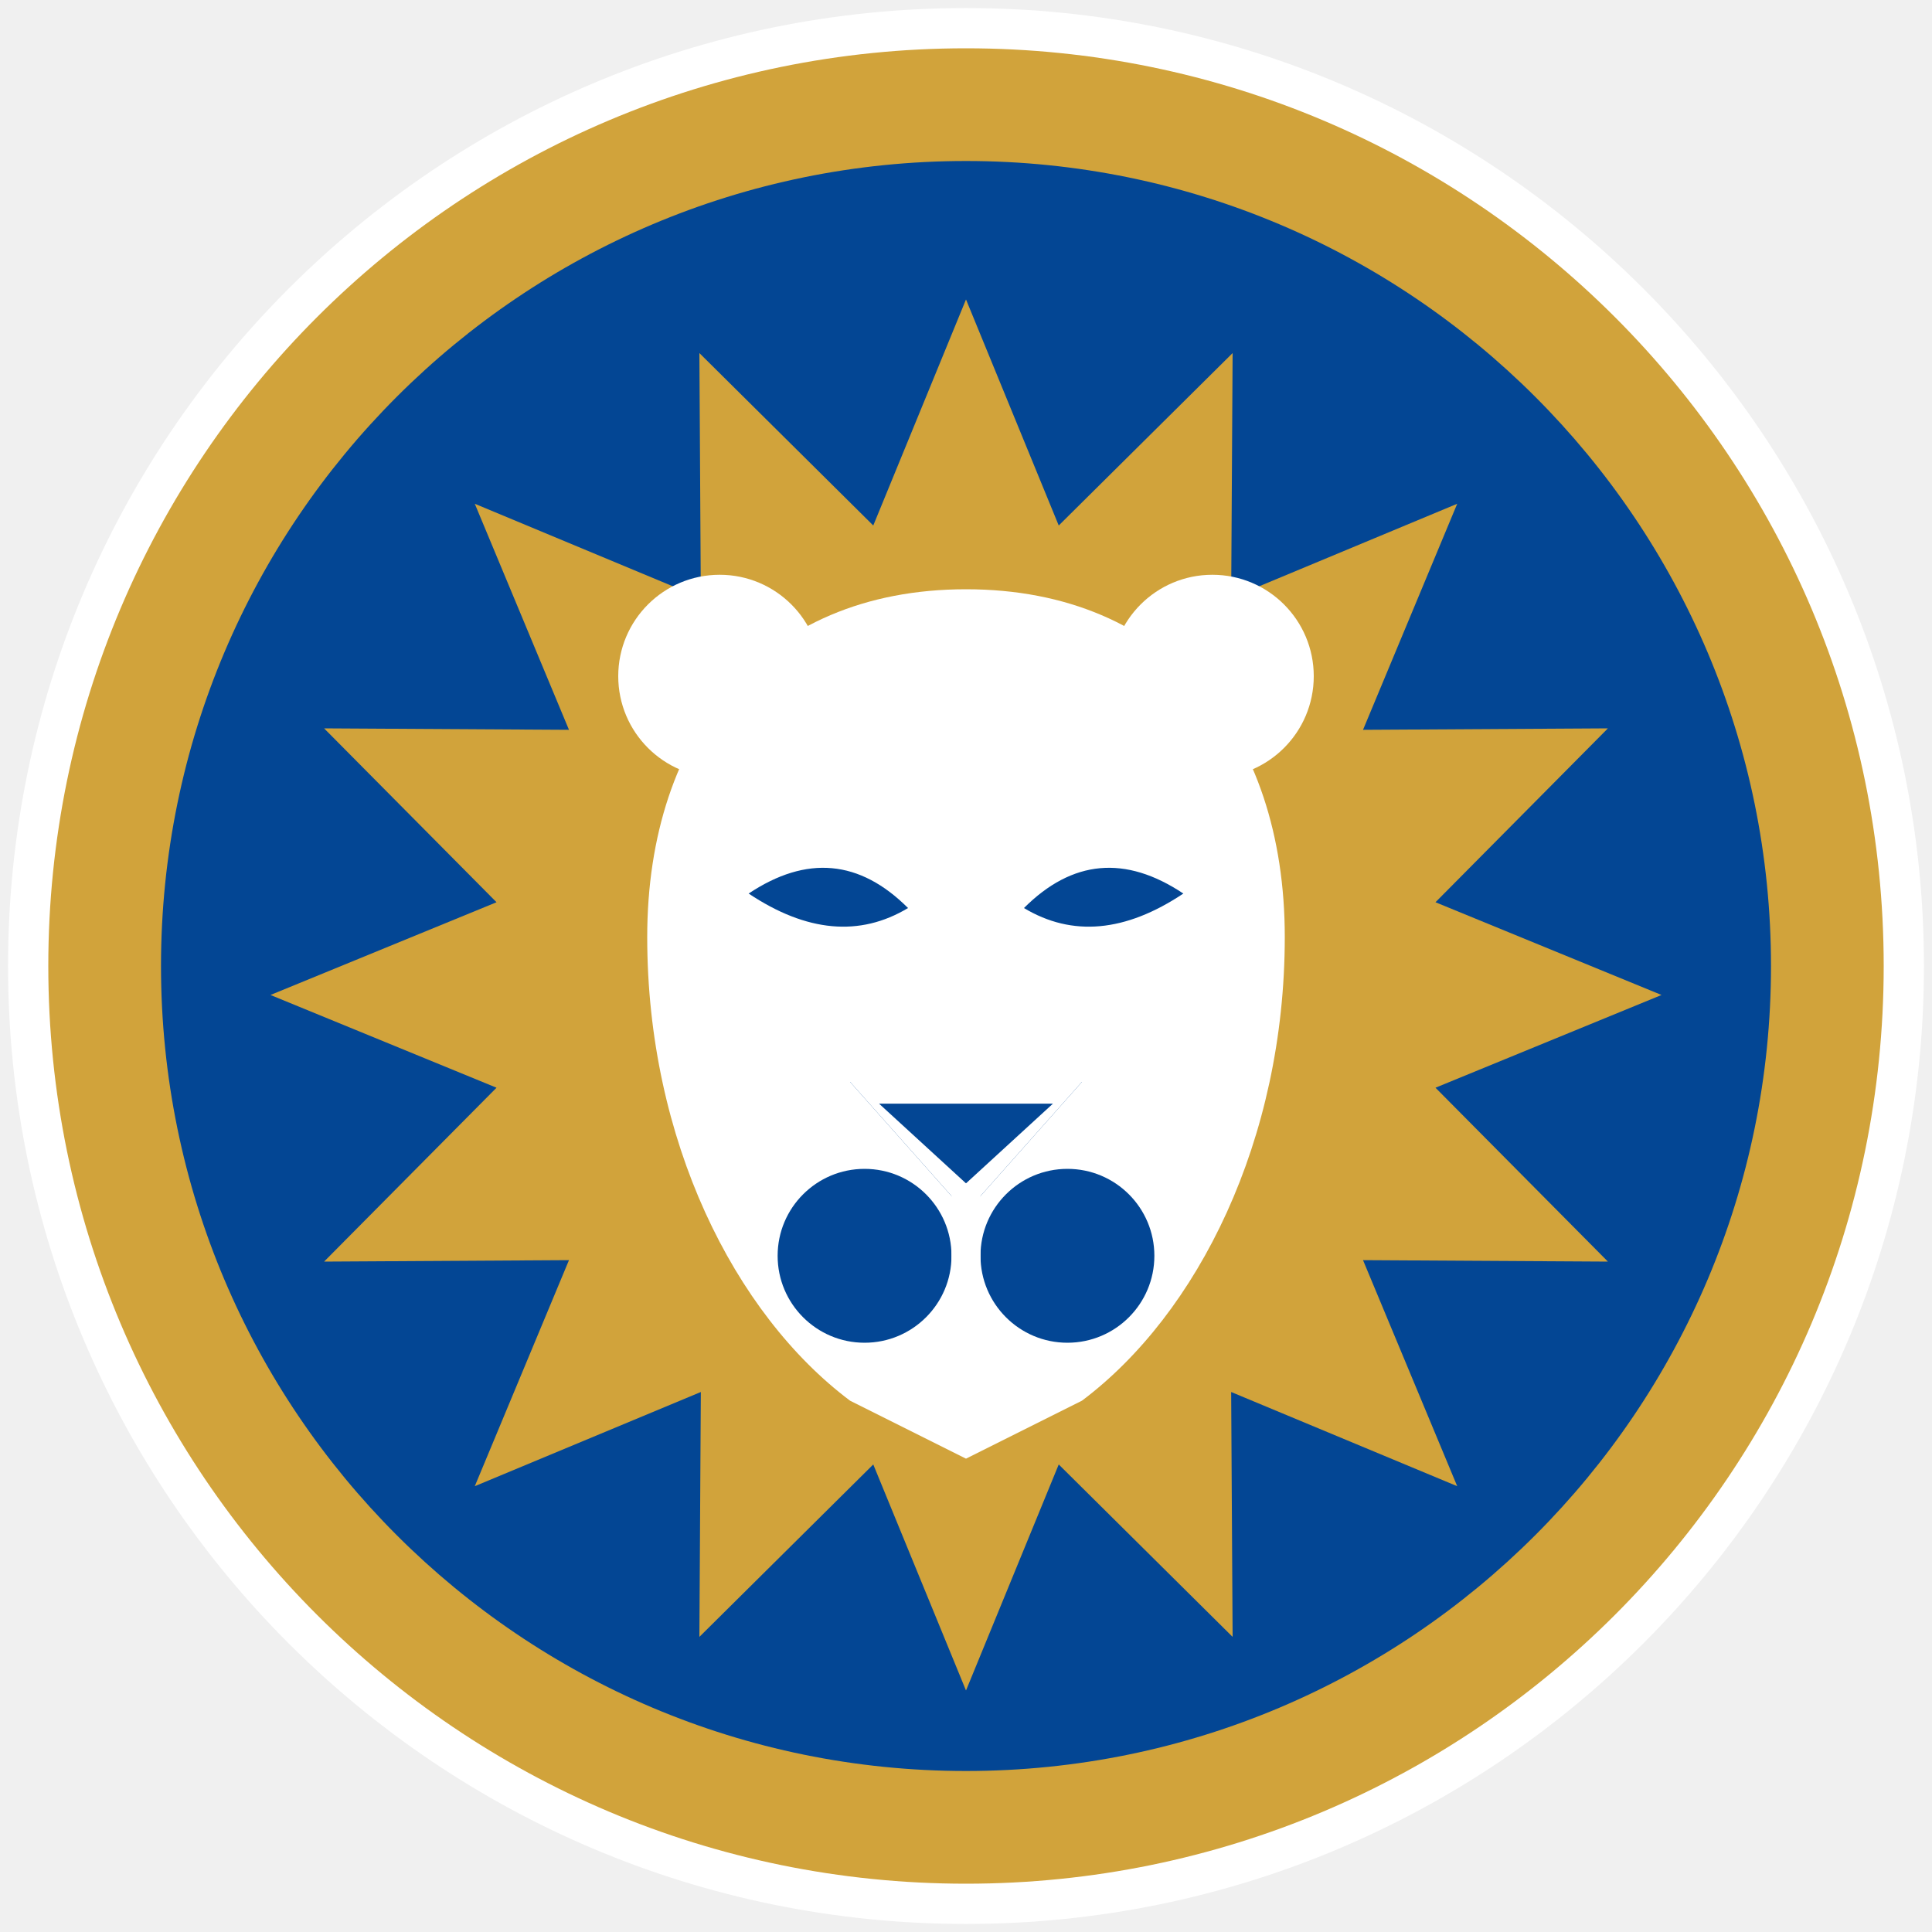
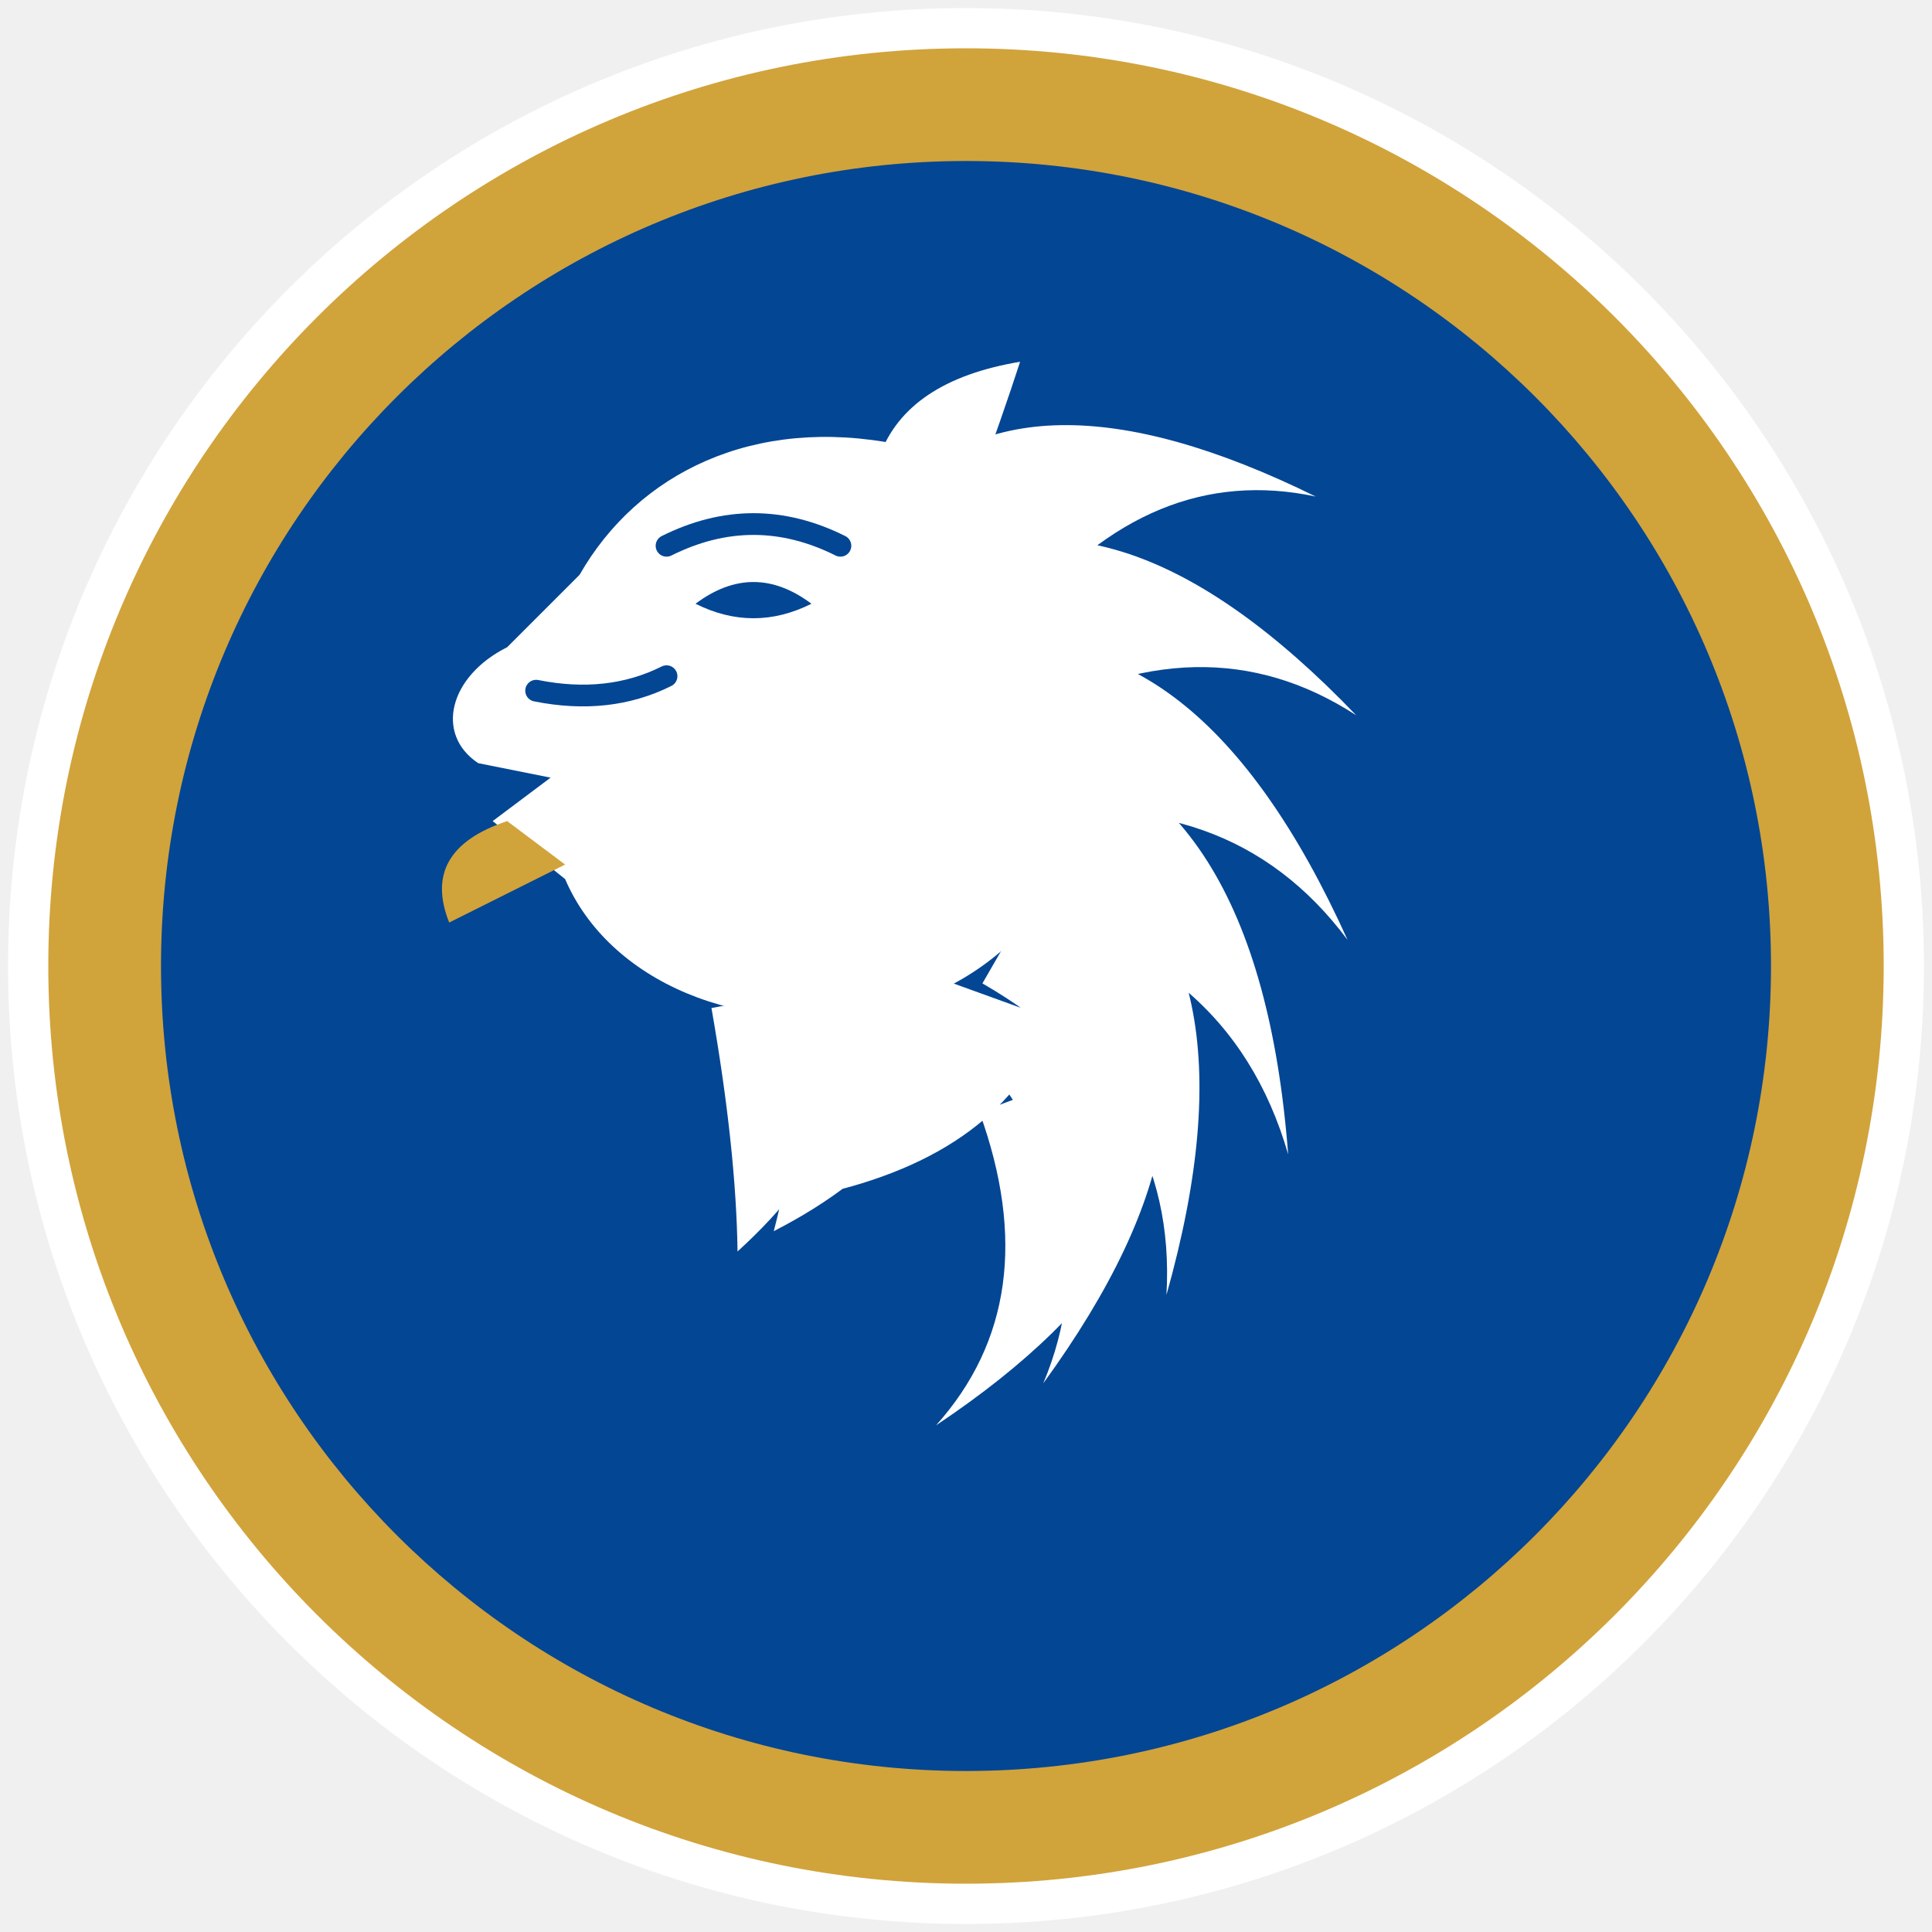
<svg xmlns="http://www.w3.org/2000/svg" viewBox="0 0 120 120" width="120" height="120">
  <defs>
    <clipPath id="c-chelsea-s">
      <path d="M10 60A50 50 0 1 1 110 60A50 50 0 1 1 10 60Z" />
    </clipPath>
  </defs>
  <path d="M3 60A57 57 0 1 1 117 60A57 57 0 1 1 3 60Z" fill="#fff" stroke="#fff" stroke-width="5" stroke-linejoin="round" />
  <path d="M3 60A57 57 0 1 1 117 60A57 57 0 1 1 3 60Z" fill="#d1a33b" />
  <path d="M10 60A50 50 0 1 1 110 60A50 50 0 1 1 10 60Z" fill="#034694" />
-   <g transform="translate(60 60) scale(0.9) translate(-50 -50)">
-     <path d="M50 4L56.4 19.6L68.4 7.7L68.3 24.6L83.9 18.1L77.4 33.7L94.3 33.6L82.4 45.6L98 52L82.4 58.4L94.3 70.4L77.4 70.3L83.9 85.9L68.3 79.4L68.4 96.3L56.4 84.4L50 100L43.6 84.4L31.6 96.3L31.7 79.4L16.1 85.9L22.6 70.3L5.7 70.4L17.6 58.4L2 52L17.6 45.6L5.7 33.6L22.6 33.7L16.1 18.1L31.7 24.6L31.6 7.7L43.6 19.6Z" fill="#d1a33b" />
-     <circle cx="33" cy="30" r="7" fill="#fff" />
-     <circle cx="67" cy="30" r="7" fill="#fff" />
-     <path d="M50 24C64 24 72 34 72 48C72 62 66 74 58 80L50 84L42 80C34 74 28 62 28 48C28 34 36 24 50 24Z" fill="#fff" />
-     <path d="M35 45Q41 41 46 46Q41 49 35 45Z" fill="#034694" />
-     <path d="M65 45Q59 41 54 46Q59 49 65 45Z" fill="#034694" />
-     <path d="M42 58L58 58L50 67Z" fill="#034694" />
-     <circle cx="43" cy="70" r="6" fill="#034694" />
-     <circle cx="57" cy="70" r="6" fill="#034694" />
-     <path d="M42 58L58 58L50 67Z" fill="#fff" />
-     <path d="M44 59.5L56 59.5L50 65Z" fill="#034694" />
-     <path d="M50 66L50 72" fill="none" stroke="#fff" stroke-width="2" stroke-linecap="round" stroke-linejoin="round" />
+   <g transform="translate(63 60) scale(0.9) translate(-50 -50)">
+     <path d="M50.6 25.9Q59.5 15.2 70.8 17.6Q50.3 7.5 41.4 18.1ZM50.2 33.2Q63 25.8 73.6 32.7Q57 15.4 44.2 22.8ZM49.4 39.9Q64.8 37.2 73 48.2Q62.7 25.4 47.4 28.1ZM48.6 45.9Q64.8 48.8 68.9 63Q66.9 37 50.6 34.1ZM47.8 51.2Q61.3 59 60.5 72.7Q67.3 48.6 53.8 40.8ZM47.4 55.9Q56.9 67.1 52 78.8Q66.1 59.4 56.6 48.1ZM47.6 60.1Q52.3 73.1 44.6 81.7Q63.6 69 58.8 55.9ZM29.1 52.9Q30.8 62.6 30.9 69.7Q40.6 60.9 38.9 51.1ZM36 51.6Q35.2 61.4 33.4 68.3Q45.1 62.3 46 52.4ZM43.3 50.3Q39.9 59.6 36.4 65.8Q49.3 63 52.7 53.7Z" fill="#fff" />
+     <path d="M42 14C32 12 24 16 20 23L15 28C11 30 10 34 13 36L18 37L14 40L19 44C22 51 31 55 41 53C50 51 56 43 56 33C56 23 50 16 42 14Z" fill="#fff" />
+     <path d="M47.3 17.2Q49.2 12 50.4 8.3Q42.6 9.6 40.7 14.8Z" fill="#fff" />
+     <path d="M15 40Q9 42 11 47Q15 45 19 43Z" fill="#d1a33b" />
+     <path d="M28 25Q32 22 36 25Q32 27 28 25Z" fill="#034694" />
+     <path d="M26 21Q32 18 38 21M17 31Q22 32 26 30" fill="none" stroke="#034694" stroke-width="1.5" stroke-linecap="round" stroke-linejoin="round" />
  </g>
</svg>
